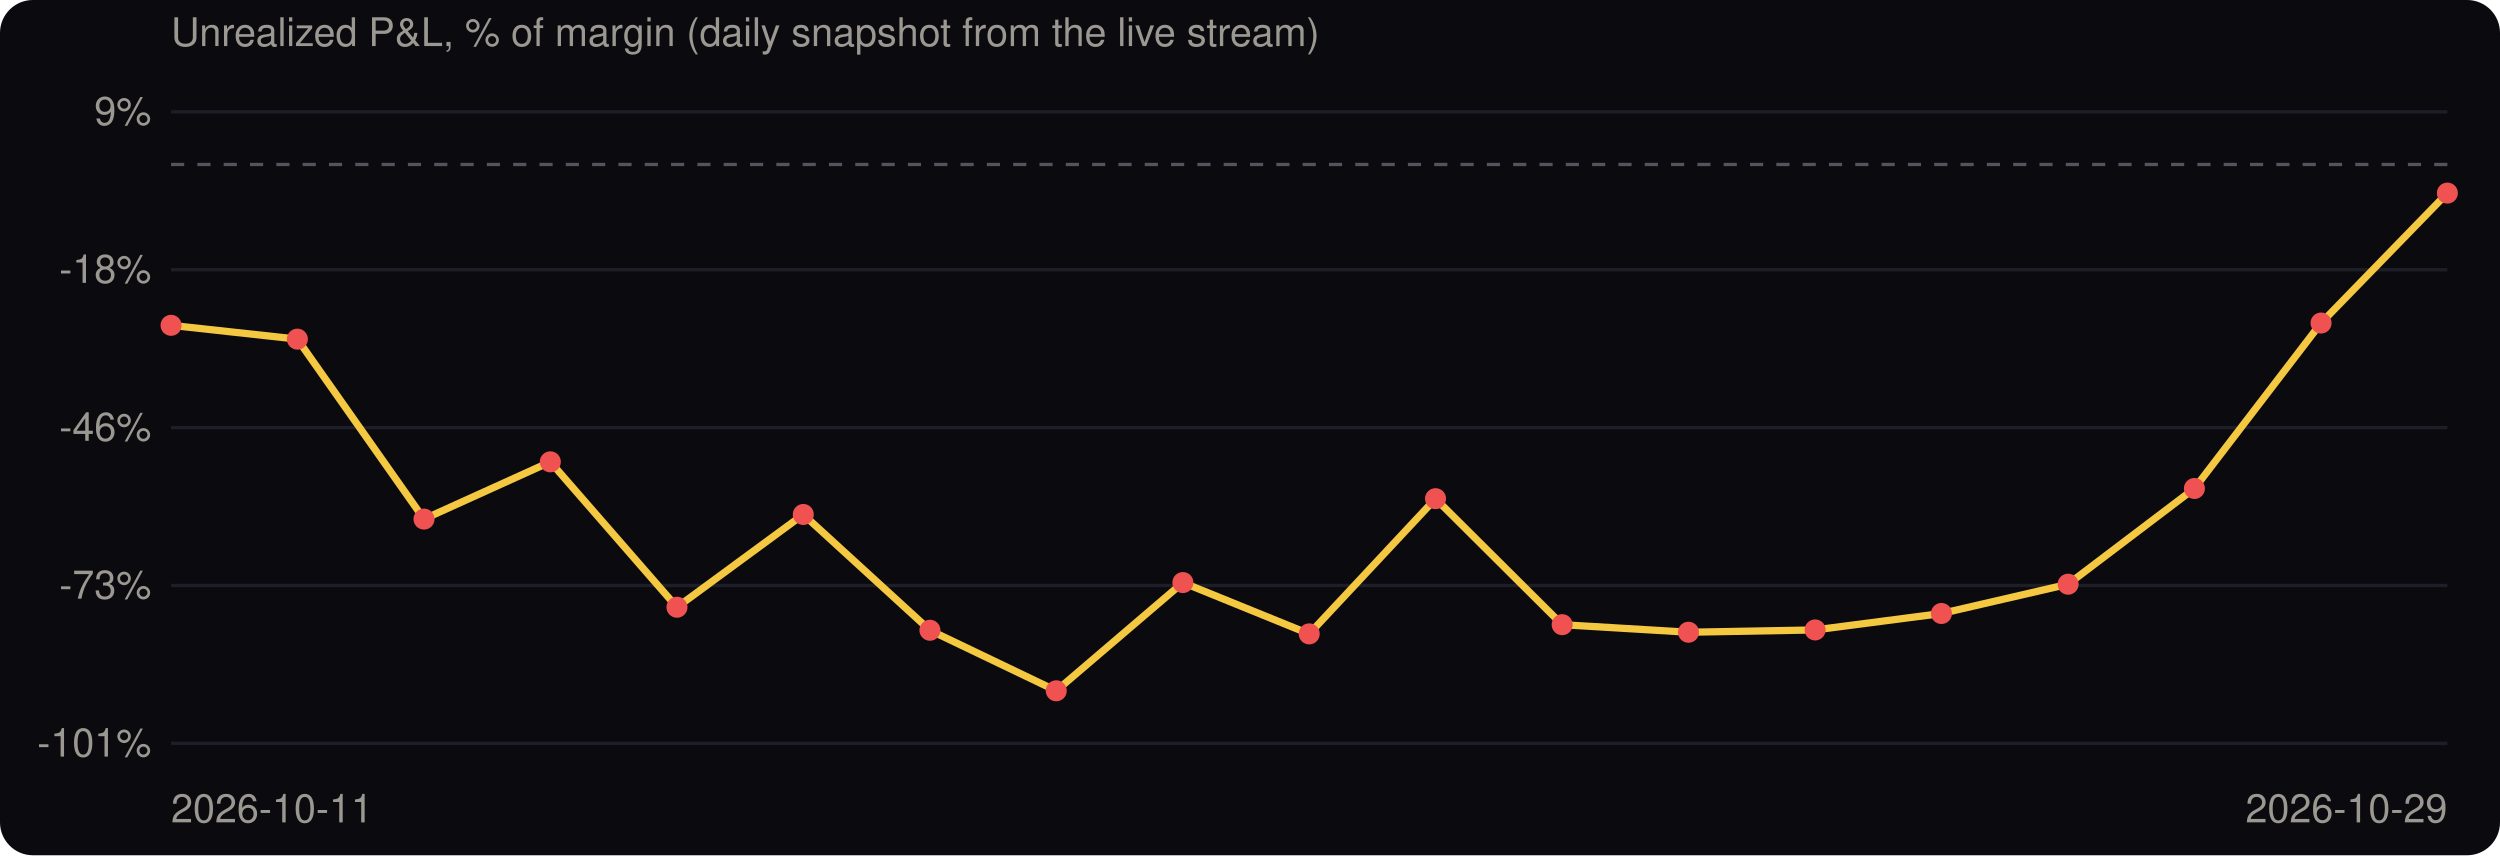
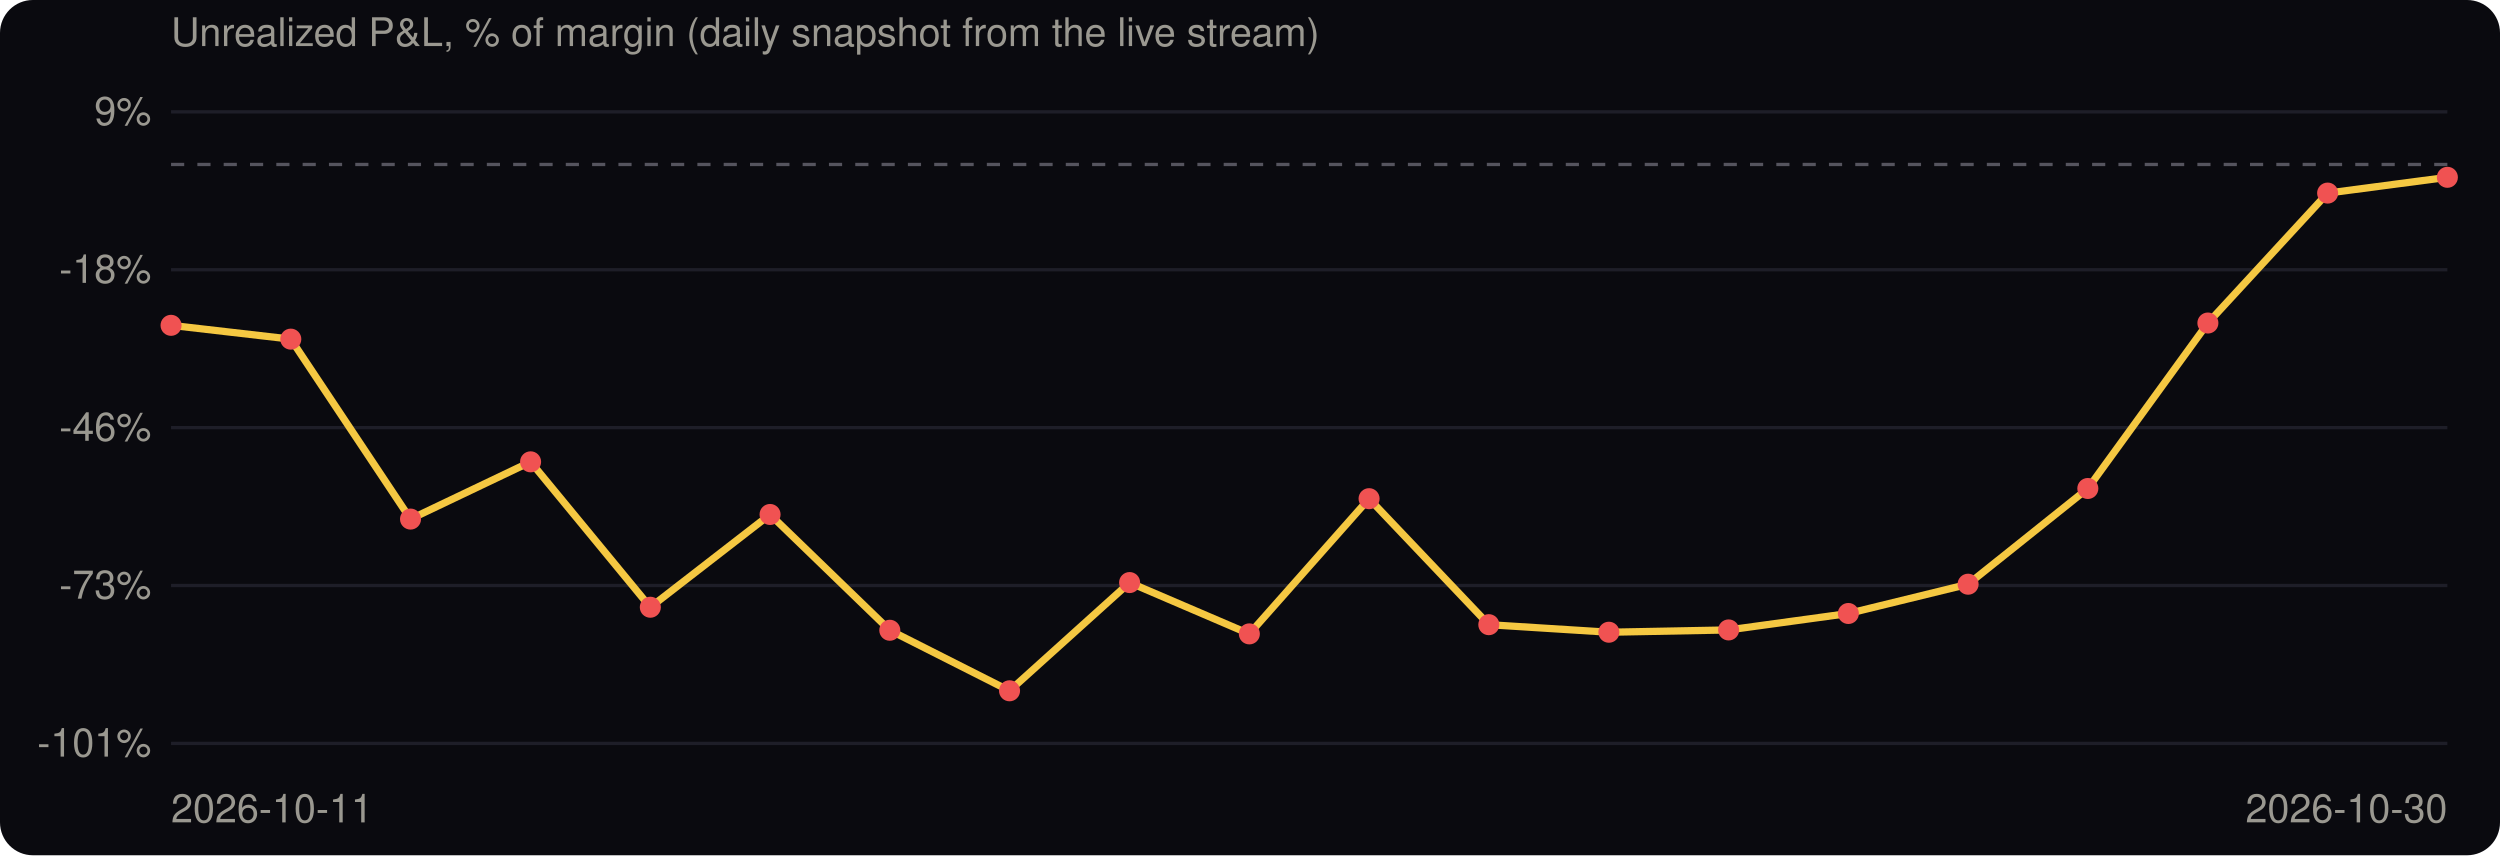
<svg xmlns="http://www.w3.org/2000/svg" viewBox="0 0 760 260" width="760" height="260" font-family="Helvetica, Arial, sans-serif" font-size="12">
  <rect width="760" height="260" rx="10" fill="#0A0A0F" />
  <text x="52" y="14" fill="#9A9890">Unrealized P&amp;L, % of margin (daily snapshot from the live stream)</text>
  <line x1="52" x2="744" y1="226.0" y2="226.0" stroke="#1E1E28" />
  <text x="46" y="230.0" fill="#9A9890" text-anchor="end">-101%</text>
  <line x1="52" x2="744" y1="178.0" y2="178.0" stroke="#1E1E28" />
  <text x="46" y="182.0" fill="#9A9890" text-anchor="end">-73%</text>
  <line x1="52" x2="744" y1="130.0" y2="130.0" stroke="#1E1E28" />
  <text x="46" y="134.0" fill="#9A9890" text-anchor="end">-46%</text>
  <line x1="52" x2="744" y1="82.0" y2="82.0" stroke="#1E1E28" />
  <text x="46" y="86.0" fill="#9A9890" text-anchor="end">-18%</text>
  <line x1="52" x2="744" y1="34.0" y2="34.0" stroke="#1E1E28" />
  <text x="46" y="38.0" fill="#9A9890" text-anchor="end">9%</text>
  <line x1="52" x2="744" y1="50.0" y2="50.0" stroke="#55545E" stroke-dasharray="4 4" />
-   <path d="M52.0,98.9 L90.4,103.1 L128.9,157.8 L167.3,140.4 L205.8,184.6 L244.2,156.4 L282.7,191.6 L321.1,210.0 L359.6,177.1 L398.0,192.7 L436.4,151.6 L474.9,189.9 L513.3,192.2 L551.8,191.5 L590.2,186.5 L628.7,177.6 L667.1,148.5 L705.6,98.2 L744.0,58.7" fill="none" stroke="#F5C842" stroke-width="2.2" />
+   <path d="M52.0,98.9 L88.4,103.1 L124.8,157.8 L161.3,140.4 L197.7,184.6 L234.1,156.4 L270.5,191.6 L306.9,210.0 L343.4,177.1 L379.8,192.7 L416.2,151.6 L452.6,189.9 L489.1,192.2 L525.5,191.5 L561.9,186.5 L598.3,177.6 L634.7,148.5 L671.2,98.2 L707.6,58.7 L744.0,53.9" fill="none" stroke="#F5C842" stroke-width="2.2" />
  <circle cx="52.0" cy="98.9" r="3.2" fill="#f05252" />
-   <circle cx="90.4" cy="103.1" r="3.2" fill="#f05252" />
-   <circle cx="128.9" cy="157.8" r="3.2" fill="#f05252" />
-   <circle cx="167.3" cy="140.4" r="3.2" fill="#f05252" />
-   <circle cx="205.8" cy="184.6" r="3.2" fill="#f05252" />
-   <circle cx="244.2" cy="156.4" r="3.2" fill="#f05252" />
-   <circle cx="282.7" cy="191.6" r="3.2" fill="#f05252" />
-   <circle cx="321.1" cy="210.0" r="3.2" fill="#f05252" />
-   <circle cx="359.6" cy="177.1" r="3.2" fill="#f05252" />
-   <circle cx="398.0" cy="192.7" r="3.2" fill="#f05252" />
-   <circle cx="436.4" cy="151.6" r="3.2" fill="#f05252" />
-   <circle cx="474.9" cy="189.9" r="3.2" fill="#f05252" />
-   <circle cx="513.3" cy="192.2" r="3.2" fill="#f05252" />
-   <circle cx="551.8" cy="191.5" r="3.2" fill="#f05252" />
-   <circle cx="590.2" cy="186.5" r="3.2" fill="#f05252" />
-   <circle cx="628.7" cy="177.6" r="3.2" fill="#f05252" />
-   <circle cx="667.1" cy="148.5" r="3.2" fill="#f05252" />
-   <circle cx="705.6" cy="98.2" r="3.2" fill="#f05252" />
-   <circle cx="744.0" cy="58.7" r="3.2" fill="#f05252" />
+   <circle cx="88.4" cy="103.1" r="3.2" fill="#f05252" />
+   <circle cx="124.8" cy="157.8" r="3.2" fill="#f05252" />
+   <circle cx="161.3" cy="140.4" r="3.2" fill="#f05252" />
+   <circle cx="197.7" cy="184.6" r="3.2" fill="#f05252" />
+   <circle cx="234.1" cy="156.4" r="3.2" fill="#f05252" />
+   <circle cx="270.5" cy="191.6" r="3.2" fill="#f05252" />
+   <circle cx="306.9" cy="210.0" r="3.2" fill="#f05252" />
+   <circle cx="343.4" cy="177.1" r="3.2" fill="#f05252" />
+   <circle cx="379.8" cy="192.7" r="3.2" fill="#f05252" />
+   <circle cx="416.2" cy="151.6" r="3.2" fill="#f05252" />
+   <circle cx="452.6" cy="189.9" r="3.2" fill="#f05252" />
+   <circle cx="489.1" cy="192.2" r="3.2" fill="#f05252" />
+   <circle cx="525.5" cy="191.5" r="3.2" fill="#f05252" />
+   <circle cx="561.9" cy="186.5" r="3.2" fill="#f05252" />
+   <circle cx="598.3" cy="177.6" r="3.2" fill="#f05252" />
+   <circle cx="634.7" cy="148.5" r="3.2" fill="#f05252" />
+   <circle cx="671.2" cy="98.2" r="3.2" fill="#f05252" />
+   <circle cx="707.6" cy="58.7" r="3.2" fill="#f05252" />
+   <circle cx="744.0" cy="53.9" r="3.2" fill="#f05252" />
  <text x="52" y="250" fill="#9A9890">2026-10-11</text>
-   <text x="744" y="250" fill="#9A9890" text-anchor="end">2026-10-29</text>
+   <text x="744" y="250" fill="#9A9890" text-anchor="end">2026-10-30</text>
</svg>
